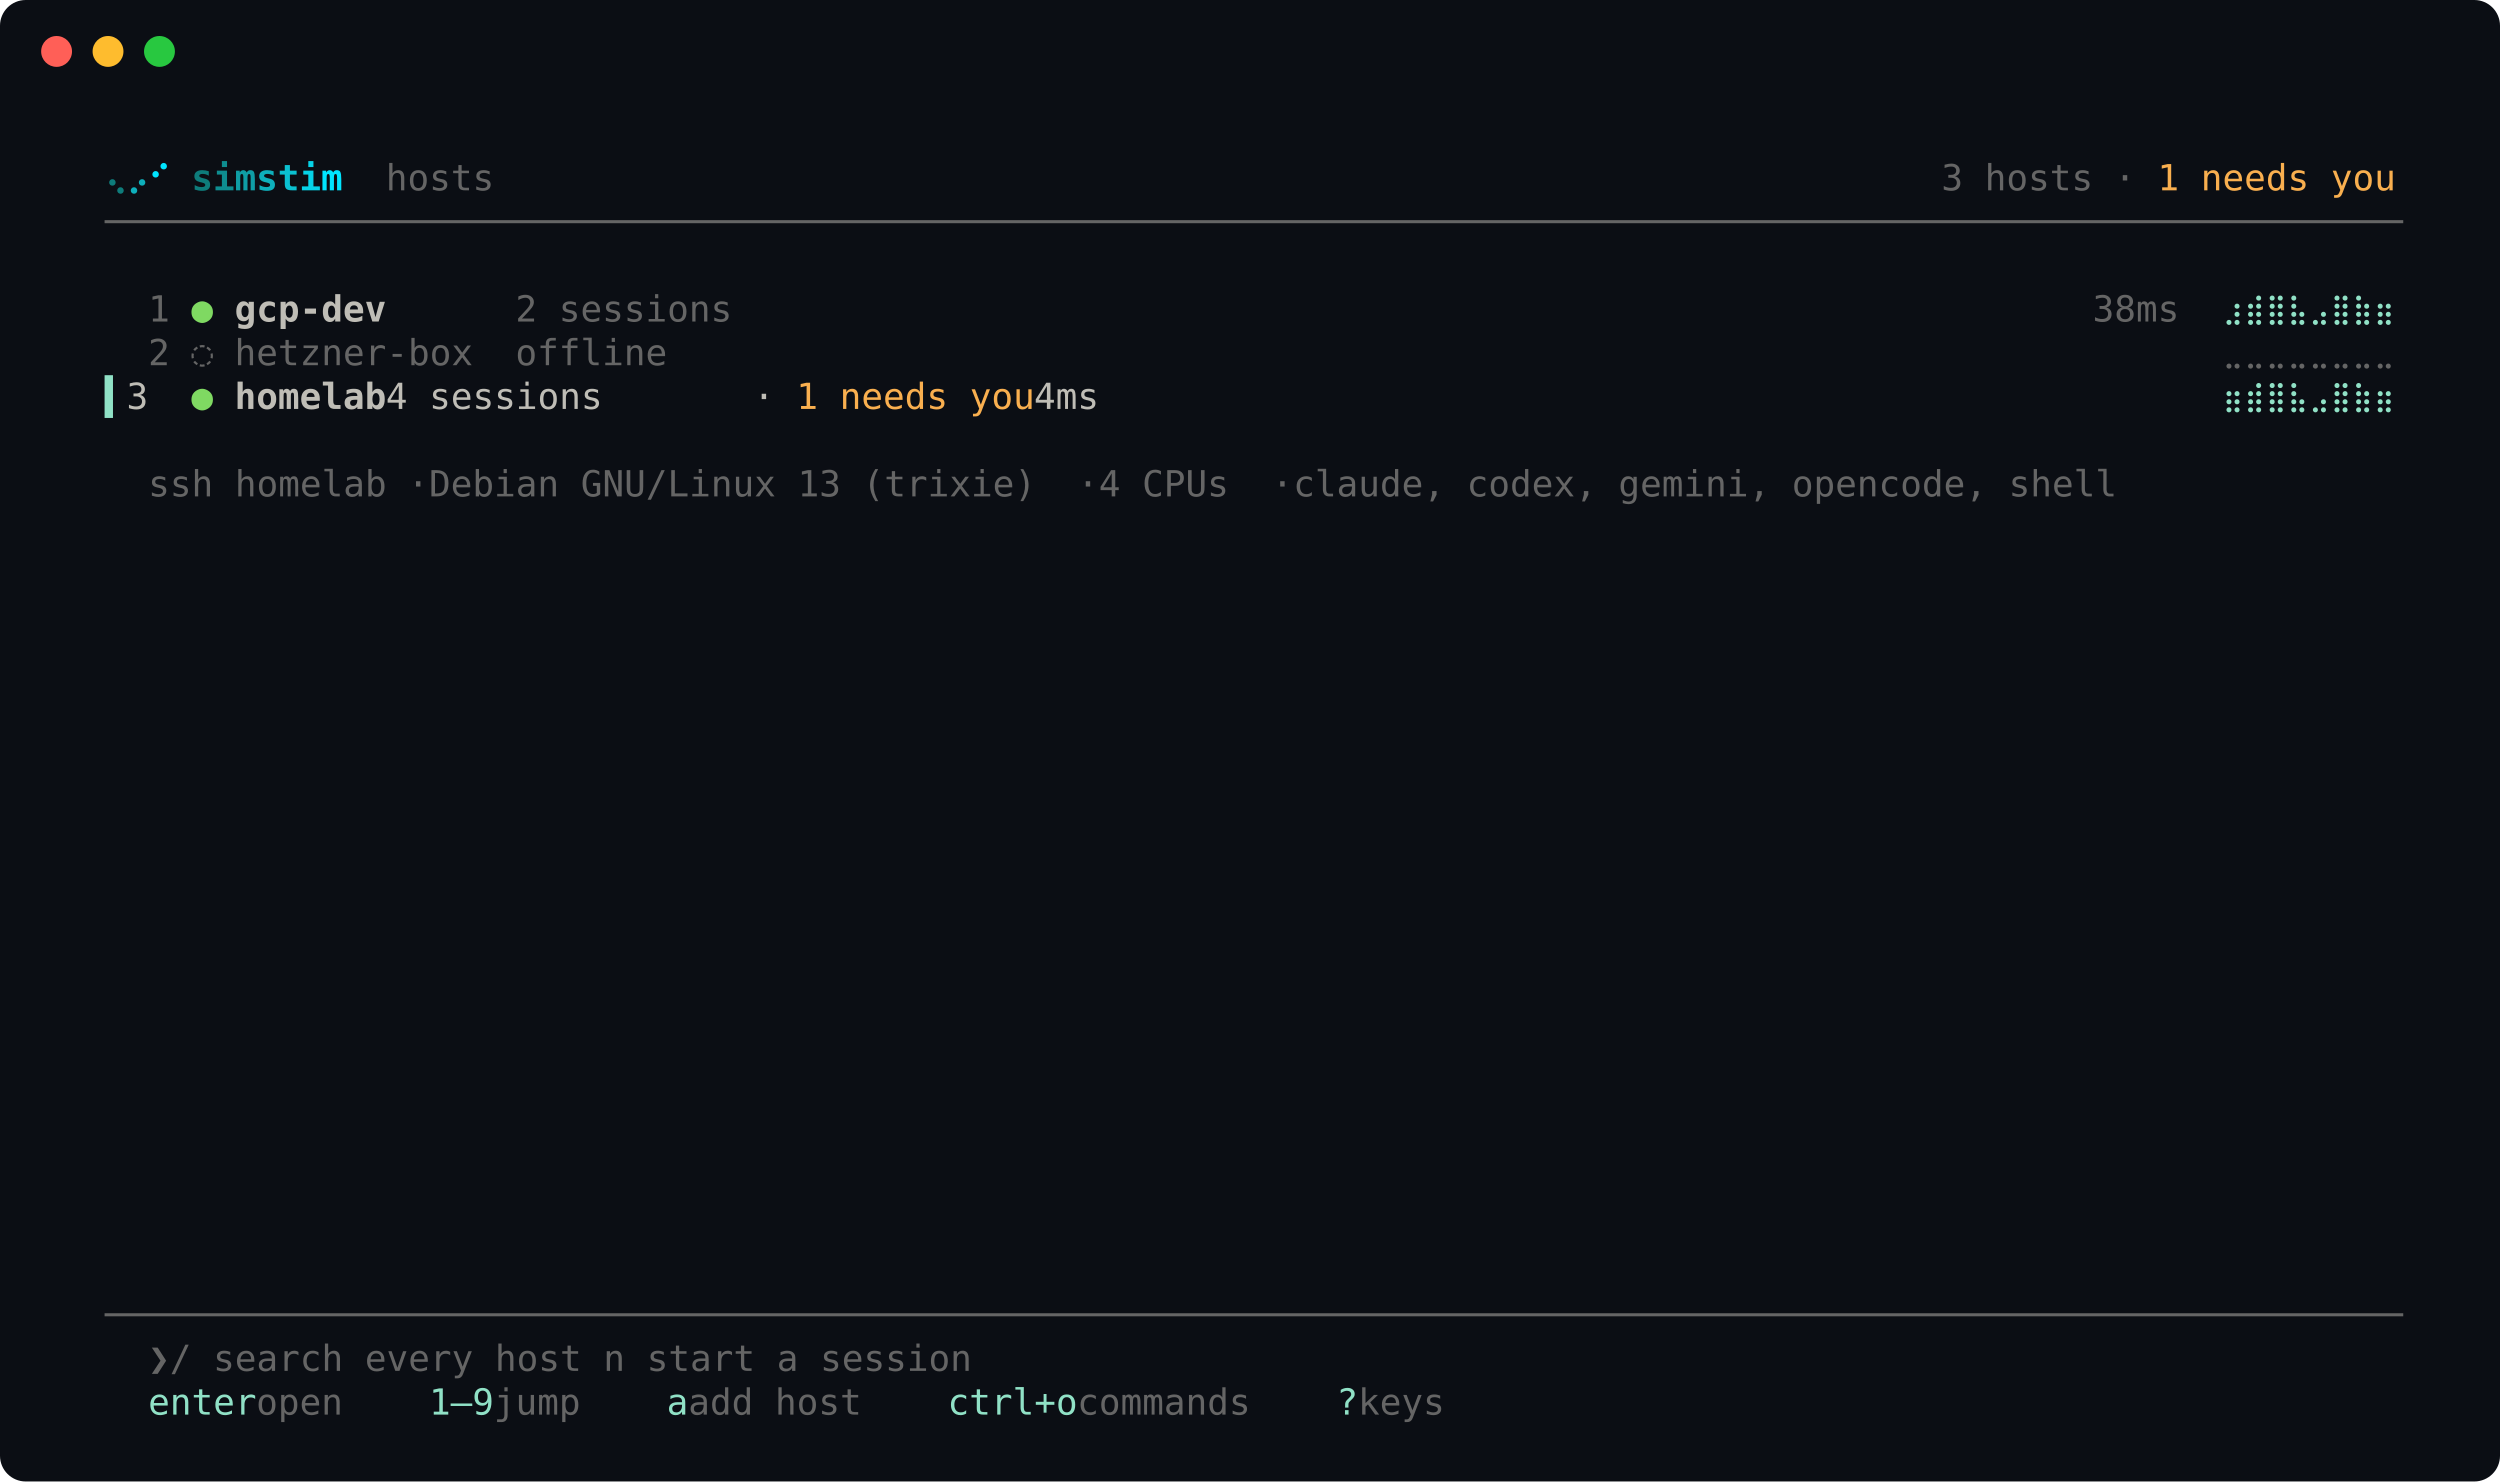
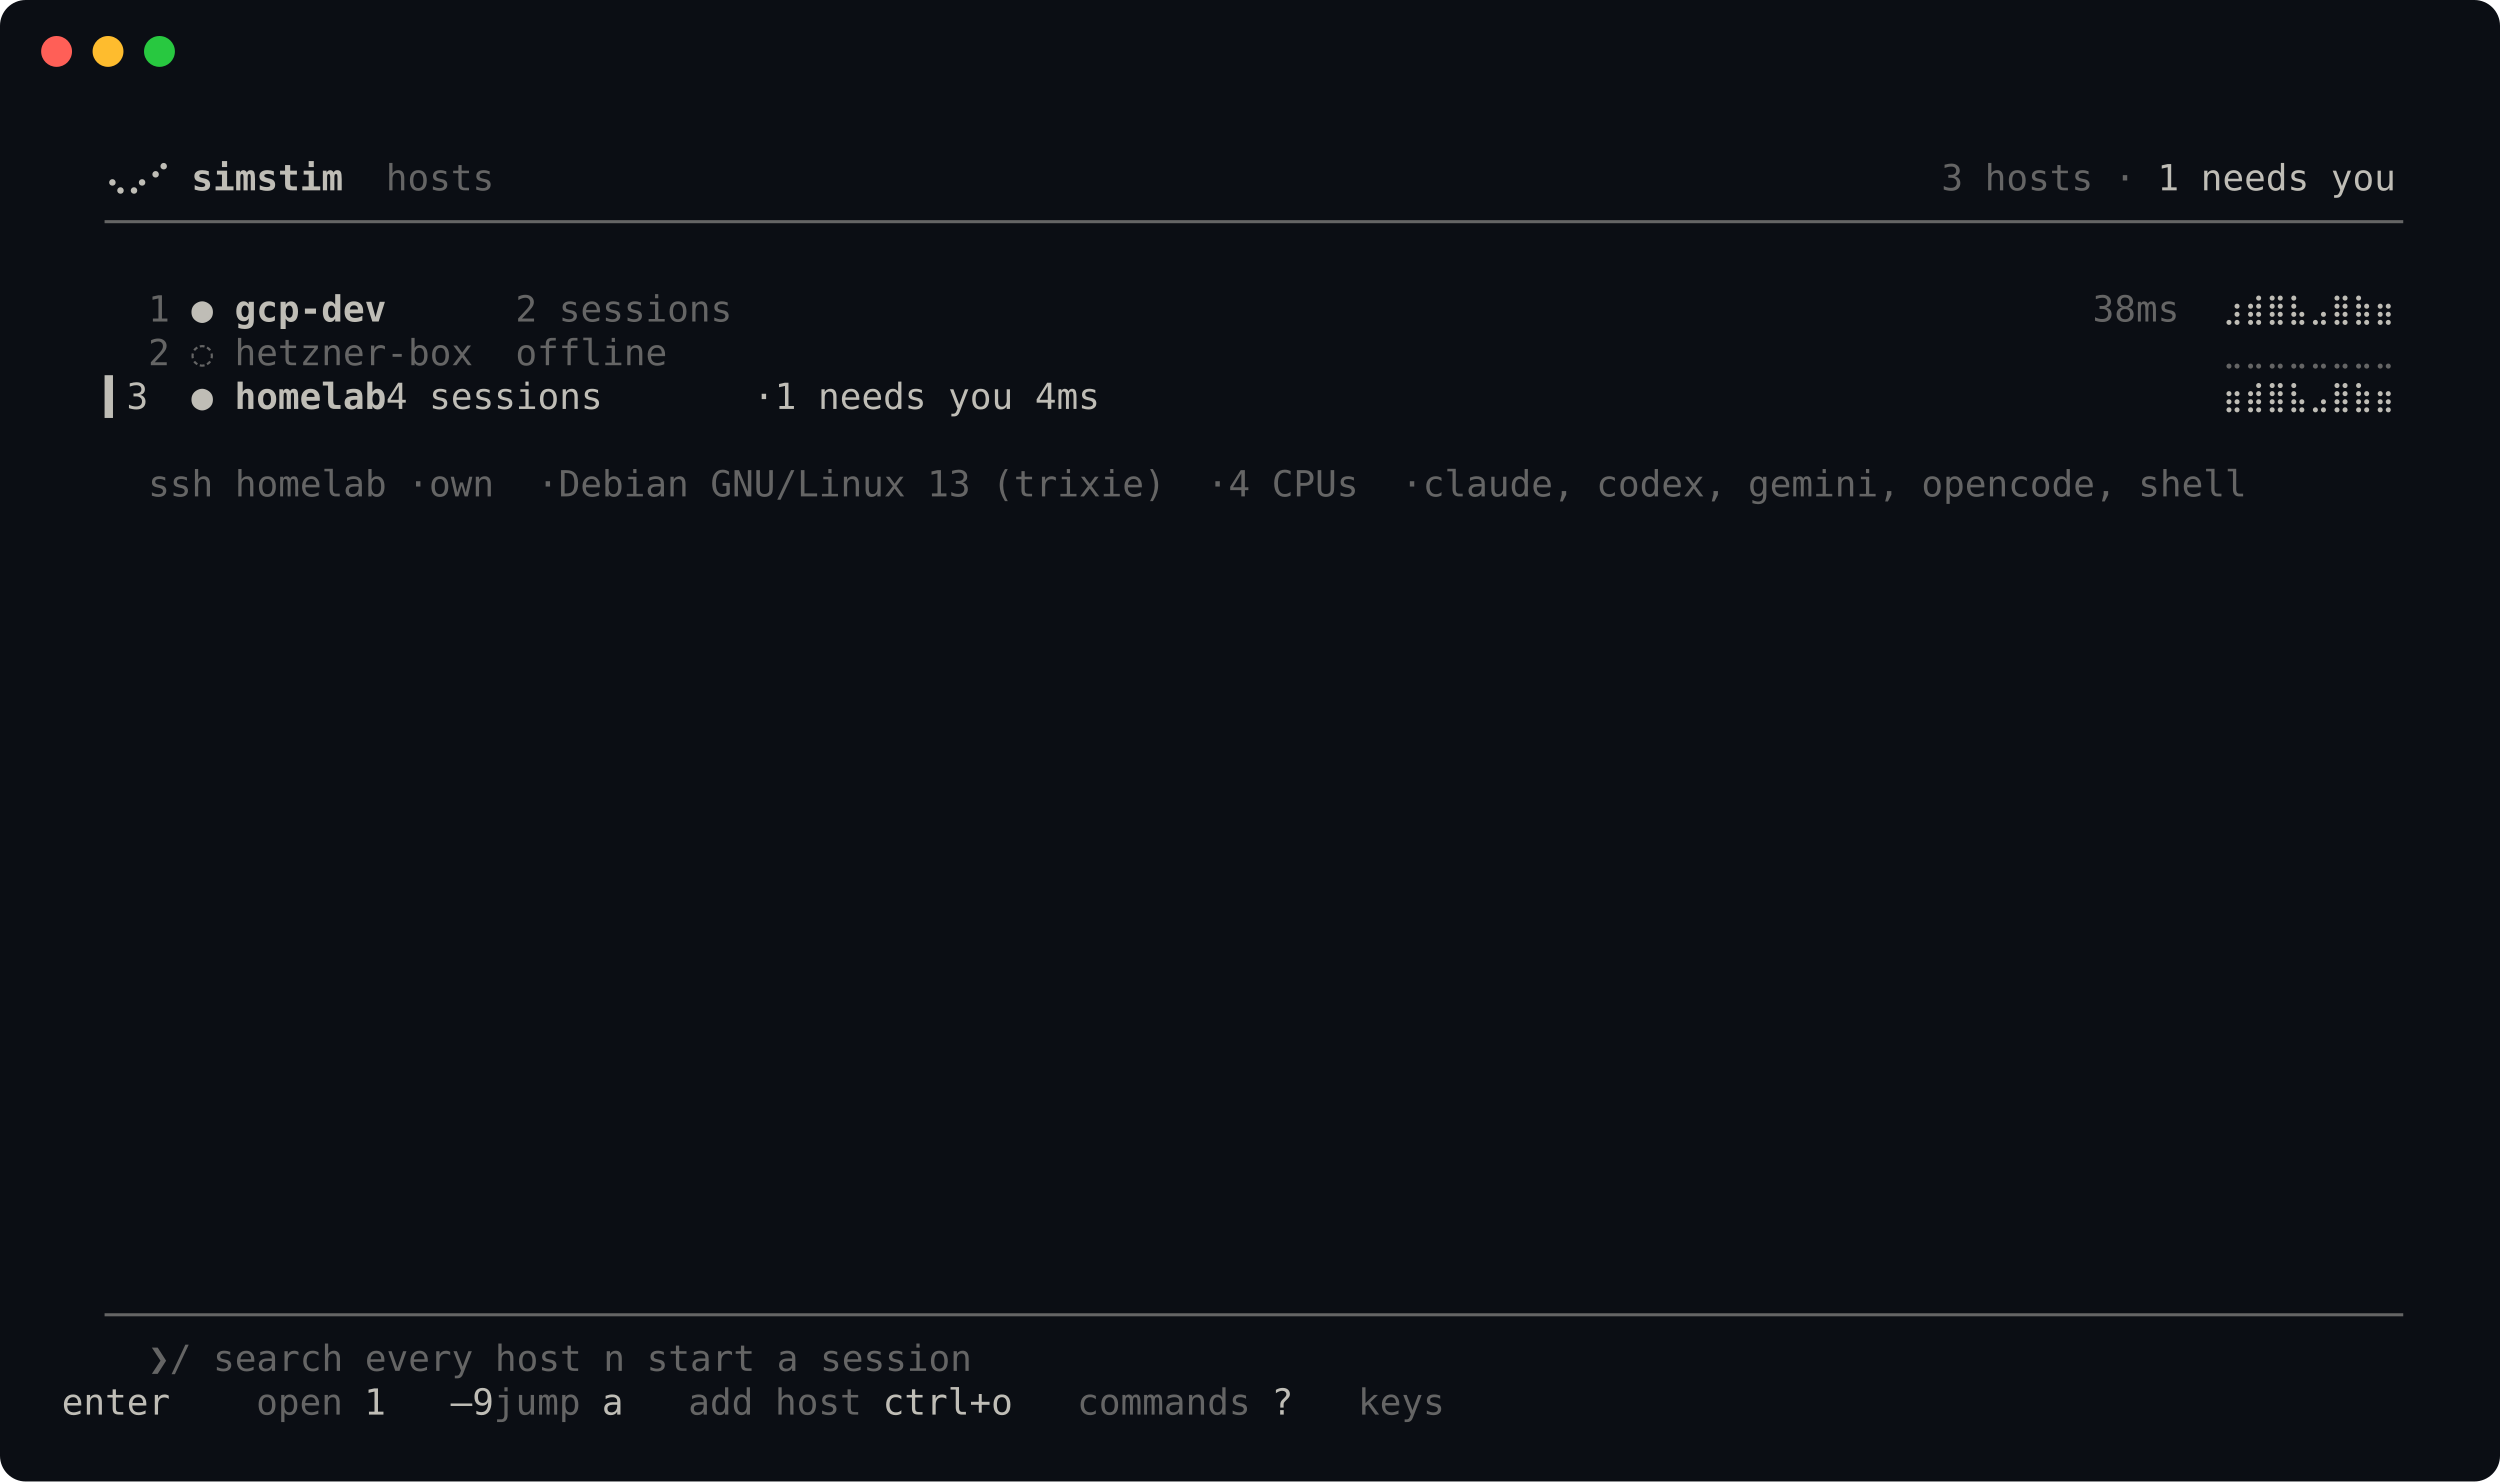
<svg xmlns="http://www.w3.org/2000/svg" width="972" height="576" viewBox="0 0 972 576">
  <style>text{font-family:"JetBrains Mono","SF Mono",Menlo,Consolas,"DejaVu Sans Mono",monospace;font-size:14px;white-space:pre}</style>
  <rect width="972" height="576" rx="10" fill="#0B0E14" />
  <circle cx="22" cy="20" r="6" fill="#FF5F57" />
  <circle cx="42" cy="20" r="6" fill="#FEBC2E" />
  <circle cx="62" cy="20" r="6" fill="#28C840" />
-   <text x="40.8" y="74.0" textLength="8.4" fill="#0E7C7B" font-weight="bold">⢄</text>
-   <text x="49.2" y="74.0" textLength="8.4" fill="#0EAFBB" font-weight="bold">⡠</text>
-   <text x="57.6" y="74.0" textLength="8.4" fill="#00E5FF" font-weight="bold">⠊</text>
-   <text x="74.4" y="74.0" textLength="8.4" fill="#0E7C7B" font-weight="bold">s</text>
-   <text x="82.8" y="74.0" textLength="8.4" fill="#0E8D90" font-weight="bold">i</text>
-   <text x="91.2" y="74.0" textLength="8.4" fill="#0F9EA5" font-weight="bold">m</text>
-   <text x="99.6" y="74.0" textLength="8.4" fill="#0EAFBB" font-weight="bold">s</text>
-   <text x="108.0" y="74.0" textLength="8.4" fill="#0BC1D1" font-weight="bold">t</text>
-   <text x="116.4" y="74.0" textLength="8.4" fill="#06D3E8" font-weight="bold">i</text>
-   <text x="124.8" y="74.0" textLength="8.4" fill="#00E5FF" font-weight="bold">m</text>
+   <text x="40.8" y="74.0" textLength="8.4" fill="#BFBDB6" font-weight="bold">⢄</text>
+   <text x="49.2" y="74.0" textLength="8.4" fill="#BFBDB6" font-weight="bold">⡠</text>
+   <text x="57.6" y="74.0" textLength="8.4" fill="#BFBDB6" font-weight="bold">⠊</text>
+   <text x="74.4" y="74.0" textLength="58.8" fill="#BFBDB6" font-weight="bold">simstim</text>
  <text x="150.0" y="74.0" textLength="42.0" fill="#656565">hosts</text>
  <text x="754.8" y="74.0" textLength="67.2" fill="#656565">3 hosts </text>
  <text x="822.0" y="74.0" textLength="8.4" fill="#656565">·</text>
-   <text x="838.8" y="74.0" textLength="92.4" fill="#F9AF4F">1 needs you</text>
+   <text x="838.8" y="74.0" textLength="109.2" fill="#BFBDB6">1 needs you  </text>
  <text x="40.8" y="91.0" textLength="890.4" fill="#656565">──────────────────────────────────────────────────────────────────────────────────────────────────────────</text>
  <text x="57.6" y="125.0" textLength="8.4" fill="#656565">1</text>
-   <text x="74.4" y="125.0" textLength="8.4" fill="#7FD962">●</text>
+   <text x="74.4" y="125.0" textLength="8.4" fill="#BFBDB6">●</text>
  <text x="91.2" y="125.0" textLength="58.8" fill="#BFBDB6" font-weight="bold">gcp-dev</text>
  <text x="200.4" y="125.0" textLength="84.0" fill="#656565">2 sessions</text>
  <text x="813.6" y="125.0" textLength="33.6" fill="#656565">38ms</text>
-   <text x="864.0" y="125.0" textLength="8.4" fill="#90E1C6">⣰</text>
-   <text x="872.4" y="125.0" textLength="8.4" fill="#90E1C6">⣾</text>
-   <text x="880.8" y="125.0" textLength="8.4" fill="#90E1C6">⣿</text>
-   <text x="889.2" y="125.0" textLength="8.4" fill="#90E1C6">⣧</text>
-   <text x="897.6" y="125.0" textLength="8.4" fill="#90E1C6">⣠</text>
-   <text x="906.0" y="125.0" textLength="8.4" fill="#90E1C6">⣿</text>
-   <text x="914.4" y="125.0" textLength="8.4" fill="#90E1C6">⣷</text>
-   <text x="922.8" y="125.0" textLength="8.4" fill="#90E1C6">⣶</text>
+   <text x="864.0" y="125.0" textLength="8.4" fill="#BFBDB6">⣰</text>
+   <text x="872.4" y="125.0" textLength="8.4" fill="#BFBDB6">⣾</text>
+   <text x="880.8" y="125.0" textLength="8.4" fill="#BFBDB6">⣿</text>
+   <text x="889.2" y="125.0" textLength="8.4" fill="#BFBDB6">⣧</text>
+   <text x="897.6" y="125.0" textLength="8.4" fill="#BFBDB6">⣠</text>
+   <text x="906.0" y="125.0" textLength="8.4" fill="#BFBDB6">⣿</text>
+   <text x="914.4" y="125.0" textLength="8.4" fill="#BFBDB6">⣷</text>
+   <text x="922.8" y="125.0" textLength="8.4" fill="#BFBDB6">⣶</text>
  <text x="57.6" y="142.0" textLength="8.4" fill="#656565">2</text>
  <text x="74.4" y="142.0" textLength="8.4" fill="#656565">◌</text>
  <text x="91.2" y="142.0" textLength="92.4" fill="#656565">hetzner-box</text>
  <text x="200.4" y="142.0" textLength="58.8" fill="#656565">offline</text>
  <text x="864.0" y="142.0" textLength="8.4" fill="#656565">⣀</text>
  <text x="872.4" y="142.0" textLength="8.4" fill="#656565">⣀</text>
  <text x="880.8" y="142.0" textLength="8.4" fill="#656565">⣀</text>
  <text x="889.2" y="142.0" textLength="8.4" fill="#656565">⣀</text>
  <text x="897.6" y="142.0" textLength="8.4" fill="#656565">⣀</text>
  <text x="906.0" y="142.0" textLength="8.4" fill="#656565">⣀</text>
  <text x="914.4" y="142.0" textLength="8.4" fill="#656565">⣀</text>
  <text x="922.8" y="142.0" textLength="8.4" fill="#656565">⣀</text>
-   <text x="40.8" y="159.0" textLength="8.4" fill="#90E1C6">▍</text>
+   <text x="40.8" y="159.0" textLength="8.4" fill="#BFBDB6">▍</text>
  <text x="49.2" y="159.0" textLength="25.2" fill="#BFBDB6"> 3 </text>
-   <text x="74.4" y="159.0" textLength="8.4" fill="#7FD962">●</text>
+   <text x="74.4" y="159.0" textLength="8.4" fill="#BFBDB6">●</text>
  <text x="91.2" y="159.0" textLength="58.8" fill="#BFBDB6" font-weight="bold">homelab</text>
  <text x="150.0" y="159.0" textLength="142.8" fill="#BFBDB6">      4 sessions </text>
  <text x="292.8" y="159.0" textLength="8.4" fill="#BFBDB6">·</text>
-   <text x="309.6" y="159.0" textLength="92.4" fill="#F9AF4F">1 needs you</text>
-   <text x="402.0" y="159.0" textLength="462.0" fill="#BFBDB6">                                                  4ms  </text>
-   <text x="864.0" y="159.0" textLength="8.4" fill="#90E1C6">⣶</text>
-   <text x="872.4" y="159.0" textLength="8.4" fill="#90E1C6">⣾</text>
-   <text x="880.8" y="159.0" textLength="8.4" fill="#90E1C6">⣿</text>
-   <text x="889.2" y="159.0" textLength="8.4" fill="#90E1C6">⣧</text>
-   <text x="897.6" y="159.0" textLength="8.4" fill="#90E1C6">⣠</text>
-   <text x="906.0" y="159.0" textLength="8.4" fill="#90E1C6">⣿</text>
-   <text x="914.4" y="159.0" textLength="8.4" fill="#90E1C6">⣷</text>
-   <text x="922.8" y="159.0" textLength="8.4" fill="#90E1C6">⣶</text>
+   <text x="301.2" y="159.0" textLength="562.8" fill="#BFBDB6"> 1 needs you                                                  4ms  </text>
+   <text x="864.0" y="159.0" textLength="8.4" fill="#BFBDB6">⣶</text>
+   <text x="872.4" y="159.0" textLength="8.4" fill="#BFBDB6">⣾</text>
+   <text x="880.8" y="159.0" textLength="8.4" fill="#BFBDB6">⣿</text>
+   <text x="889.2" y="159.0" textLength="8.4" fill="#BFBDB6">⣧</text>
+   <text x="897.6" y="159.0" textLength="8.4" fill="#BFBDB6">⣠</text>
+   <text x="906.0" y="159.0" textLength="8.4" fill="#BFBDB6">⣿</text>
+   <text x="914.4" y="159.0" textLength="8.4" fill="#BFBDB6">⣷</text>
+   <text x="922.8" y="159.0" textLength="8.4" fill="#BFBDB6">⣶</text>
  <text x="57.6" y="193.0" textLength="100.8" fill="#656565">ssh homelab </text>
  <text x="158.4" y="193.0" textLength="8.4" fill="#656565">·</text>
-   <text x="166.8" y="193.0" textLength="252.0" fill="#656565"> Debian GNU/Linux 13 (trixie) </text>
-   <text x="418.8" y="193.0" textLength="8.4" fill="#656565">·</text>
-   <text x="427.2" y="193.0" textLength="67.2" fill="#656565"> 4 CPUs </text>
-   <text x="494.4" y="193.0" textLength="8.4" fill="#656565">·</text>
-   <text x="502.8" y="193.0" textLength="327.6" fill="#656565"> claude, codex, gemini, opencode, shell</text>
+   <text x="166.8" y="193.0" textLength="42.0" fill="#656565"> own </text>
+   <text x="208.8" y="193.0" textLength="8.4" fill="#656565">·</text>
+   <text x="217.2" y="193.0" textLength="252.0" fill="#656565"> Debian GNU/Linux 13 (trixie) </text>
+   <text x="469.2" y="193.0" textLength="8.4" fill="#656565">·</text>
+   <text x="477.6" y="193.0" textLength="67.2" fill="#656565"> 4 CPUs </text>
+   <text x="544.8" y="193.0" textLength="8.4" fill="#656565">·</text>
+   <text x="553.2" y="193.0" textLength="327.6" fill="#656565"> claude, codex, gemini, opencode, shell</text>
  <text x="40.8" y="516.0" textLength="890.4" fill="#656565">──────────────────────────────────────────────────────────────────────────────────────────────────────────</text>
  <text x="57.6" y="533.0" textLength="8.4" fill="#656565">❯</text>
  <text x="66.0" y="533.0" textLength="336.0" fill="#656565"> / search every host   n start a session</text>
-   <text x="57.6" y="550.0" textLength="42.0" fill="#90E1C6">enter</text>
+   <text x="24.0" y="550.0" textLength="75.6" fill="#BFBDB6">    enter</text>
  <text x="99.6" y="550.0" textLength="42.0" fill="#656565"> open</text>
-   <text x="166.8" y="550.0" textLength="8.4" fill="#90E1C6">1</text>
-   <text x="175.2" y="550.0" textLength="8.4" fill="#90E1C6">–</text>
-   <text x="183.6" y="550.0" textLength="8.4" fill="#90E1C6">9</text>
+   <text x="141.6" y="550.0" textLength="33.6" fill="#BFBDB6">   1</text>
+   <text x="175.2" y="550.0" textLength="8.4" fill="#BFBDB6">–</text>
+   <text x="183.6" y="550.0" textLength="8.4" fill="#BFBDB6">9</text>
  <text x="192.0" y="550.0" textLength="42.0" fill="#656565"> jump</text>
-   <text x="259.2" y="550.0" textLength="8.4" fill="#90E1C6">a</text>
+   <text x="234.0" y="550.0" textLength="33.6" fill="#BFBDB6">   a</text>
  <text x="267.6" y="550.0" textLength="75.6" fill="#656565"> add host</text>
-   <text x="368.4" y="550.0" textLength="50.4" fill="#90E1C6">ctrl+o</text>
+   <text x="343.2" y="550.0" textLength="75.6" fill="#BFBDB6">   ctrl+o</text>
  <text x="418.8" y="550.0" textLength="75.6" fill="#656565"> commands</text>
-   <text x="519.6" y="550.0" textLength="8.4" fill="#90E1C6">?</text>
+   <text x="494.4" y="550.0" textLength="33.6" fill="#BFBDB6">   ?</text>
  <text x="528.0" y="550.0" textLength="42.0" fill="#656565"> keys</text>
</svg>
